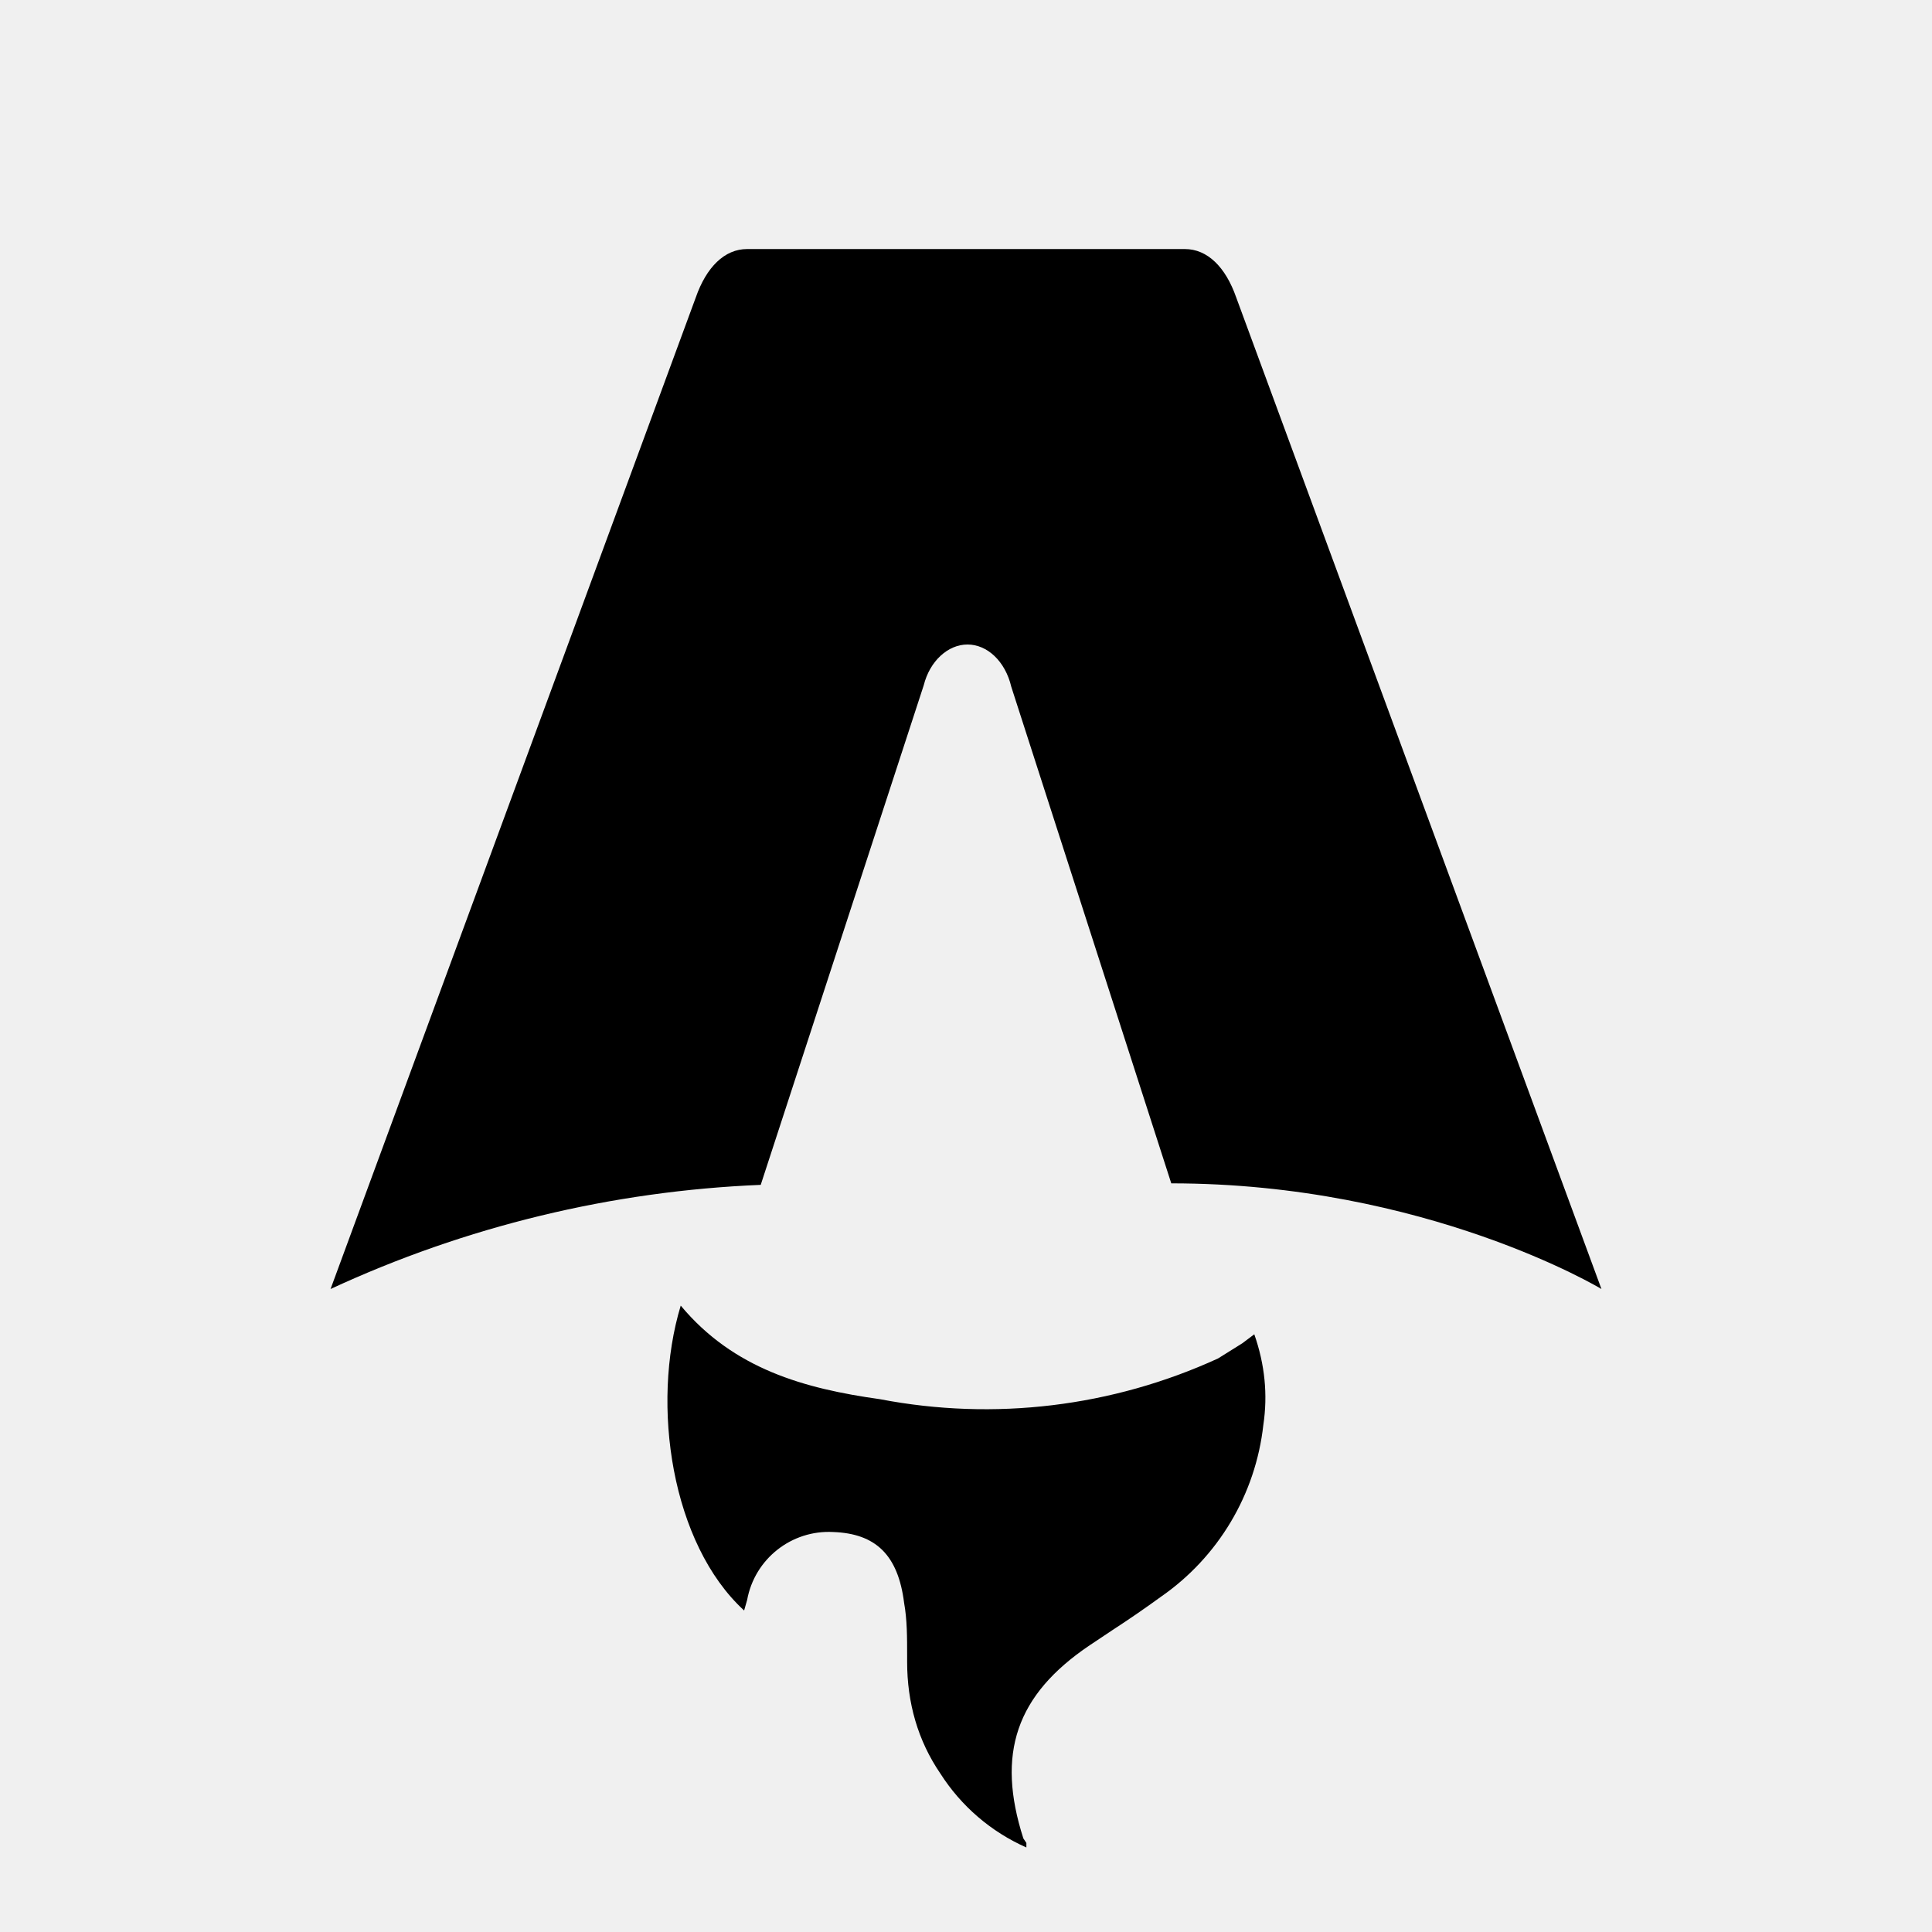
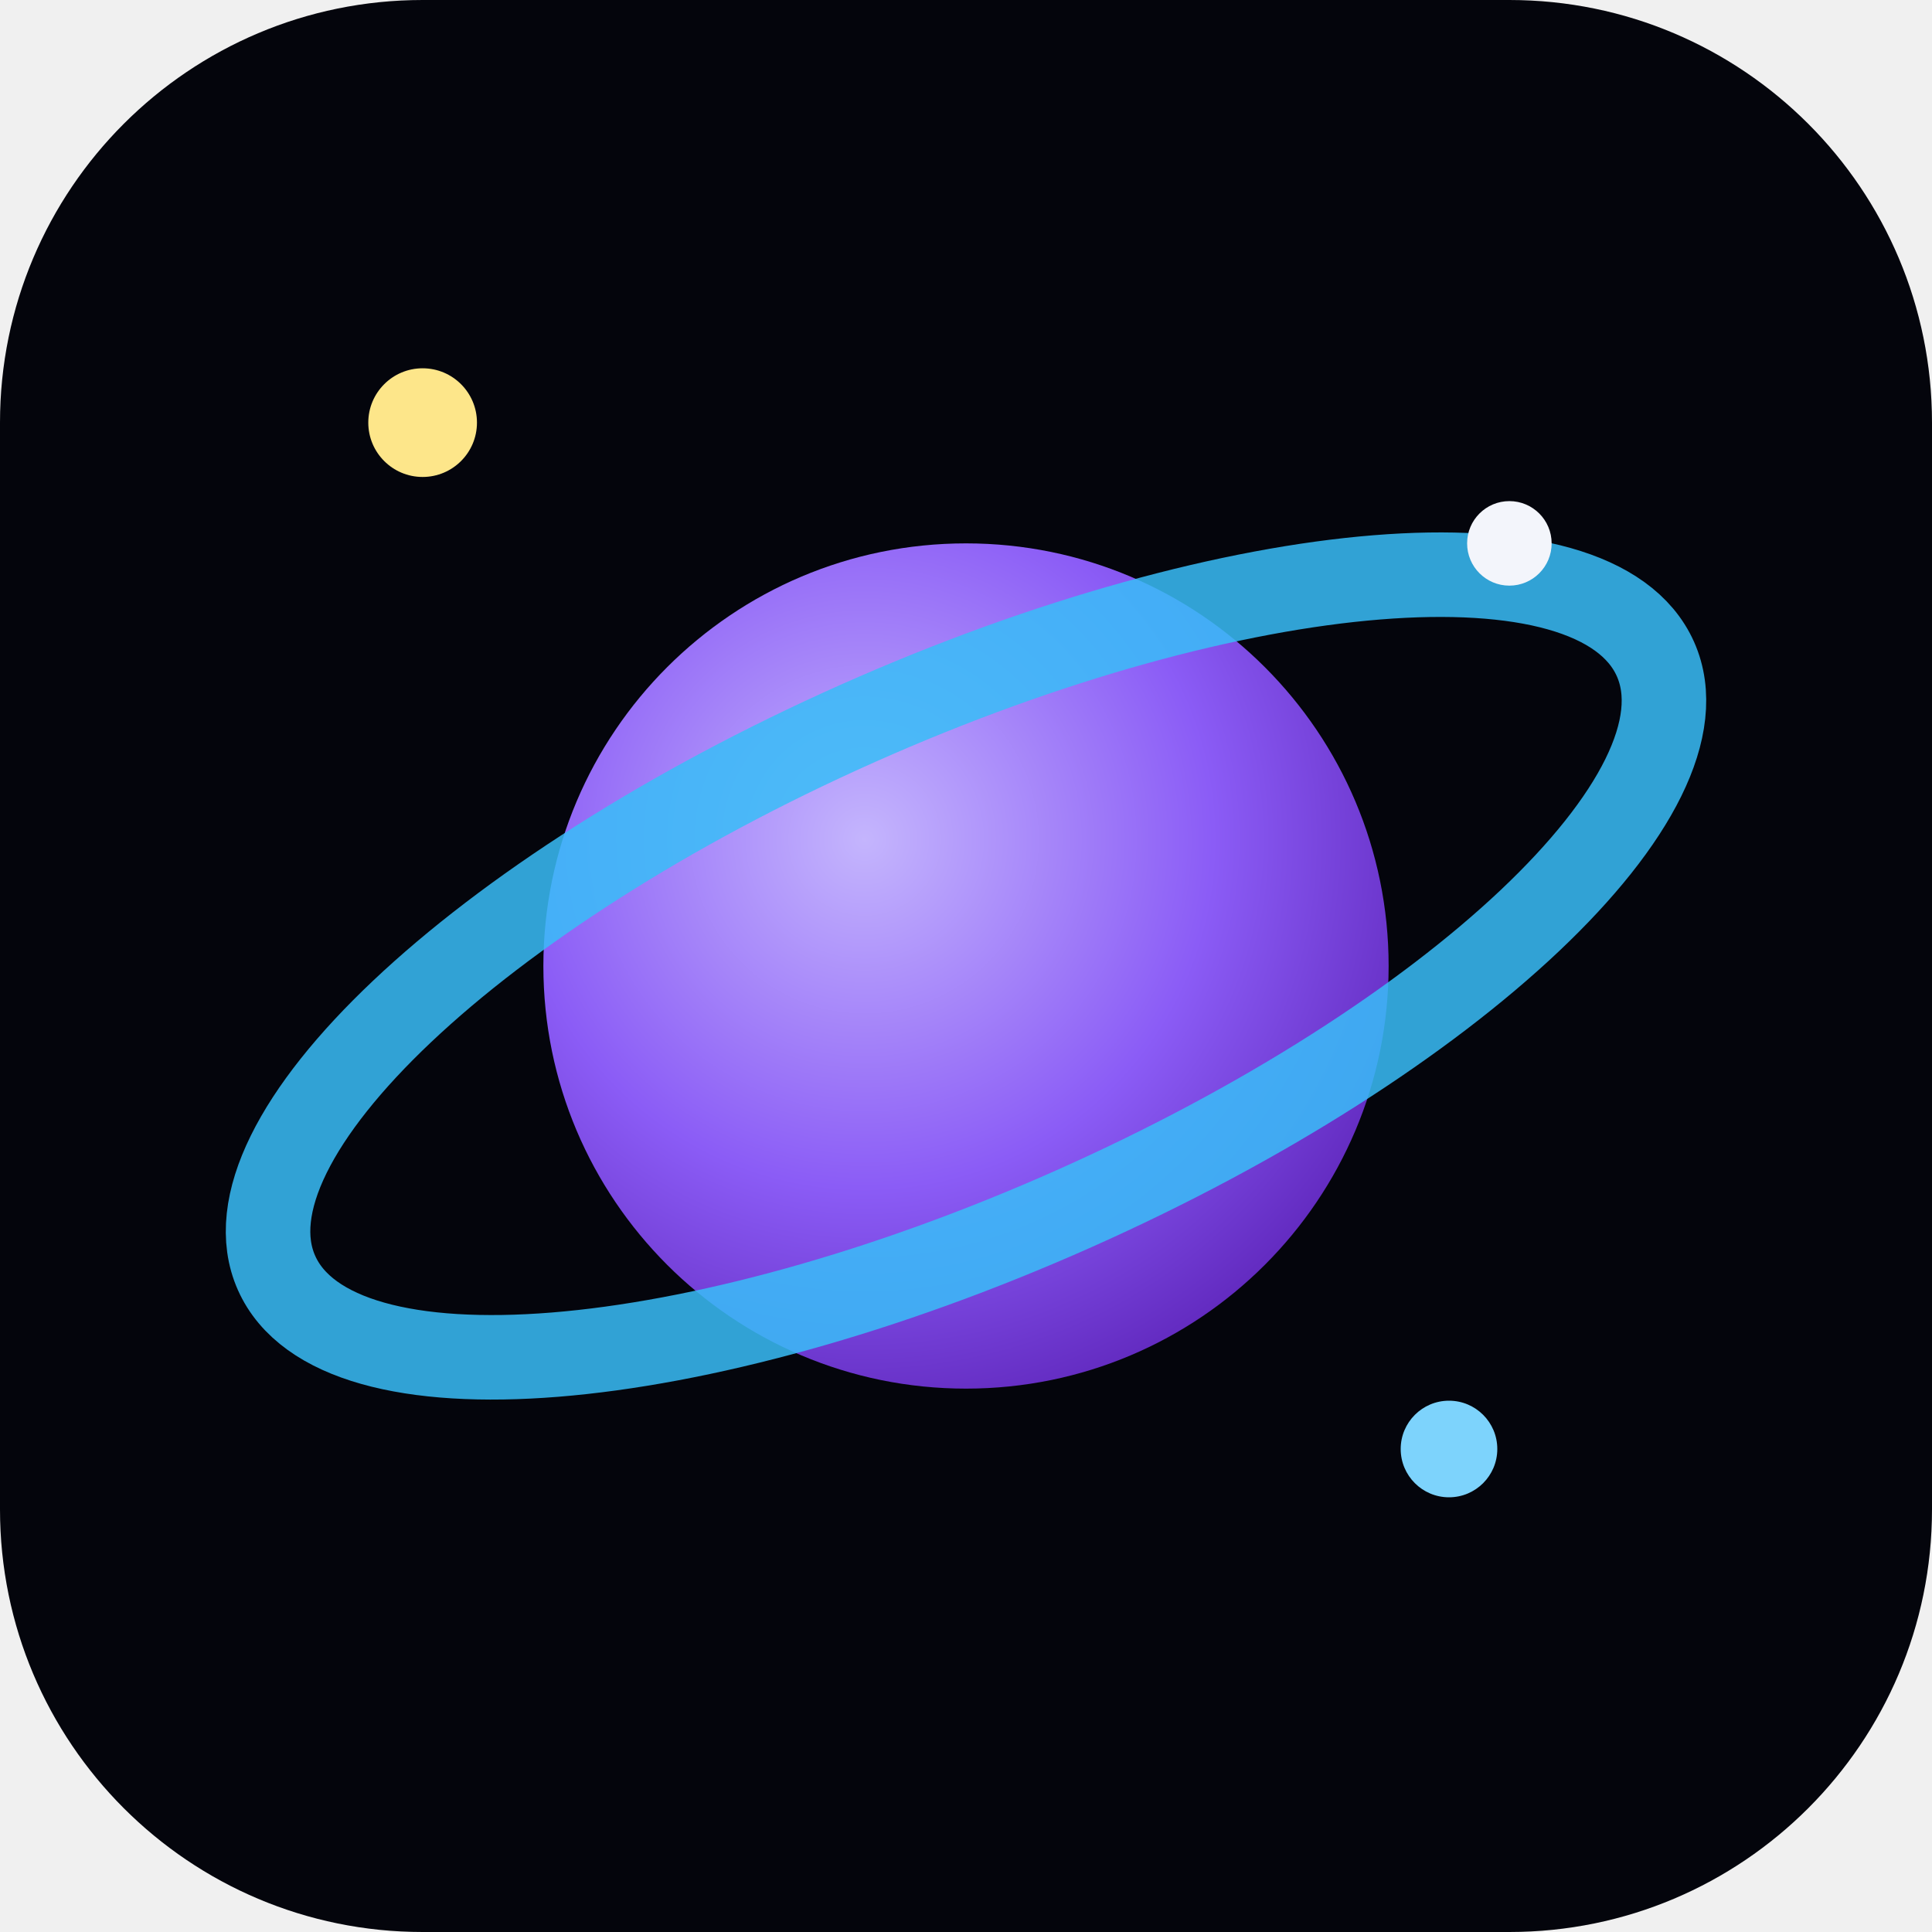
- <svg xmlns="http://www.w3.org/2000/svg" fill="none" viewBox="0 0 128 128">
-   <path d="M50.4 78.5a75.1 75.1 0 0 0-28.5 6.9l24.2-65.7c.7-2 1.9-3.2 3.4-3.2h29c1.5 0 2.7 1.2 3.4 3.2l24.2 65.7s-11.6-7-28.5-7L67 45.5c-.4-1.7-1.6-2.8-2.9-2.8-1.3 0-2.5 1.1-2.9 2.7L50.4 78.5Zm-1.1 28.2Zm-4.2-20.2c-2 6.6-.6 15.8 4.2 20.2a17.5 17.5 0 0 1 .2-.7 5.5 5.5 0 0 1 5.7-4.5c2.8.1 4.3 1.5 4.7 4.7.2 1.1.2 2.3.2 3.5v.4c0 2.7.7 5.2 2.2 7.4a13 13 0 0 0 5.7 4.9v-.3l-.2-.3c-1.8-5.6-.5-9.5 4.4-12.8l1.5-1a73 73 0 0 0 3.2-2.2 16 16 0 0 0 6.8-11.4c.3-2 .1-4-.6-6l-.8.6-1.6 1a37 37 0 0 1-22.4 2.7c-5-.7-9.7-2-13.2-6.2Z" />
-   <style>
-         path { fill: #000; }
-         @media (prefers-color-scheme: dark) {
-             path { fill: #FFF; }
-         }
-     </style>
+ <svg xmlns="http://www.w3.org/2000/svg" viewBox="0 0 32 32">
+   <defs>
+     <radialGradient id="p" cx="38%" cy="35%" r="75%">
+       <stop offset="0%" stop-color="#c4b5fd" />
+       <stop offset="55%" stop-color="#8b5cf6" />
+       <stop offset="100%" stop-color="#5b21b6" />
+     </radialGradient>
+   </defs>
+   <rect width="32" height="32" rx="7" fill="#04050c" />
+   <circle cx="16" cy="16" r="7" fill="url(#p)" />
+   <ellipse cx="16" cy="16" rx="12.5" ry="4.4" fill="none" stroke="#38bdf8" stroke-width="1.4" opacity="0.85" transform="rotate(-24 16 16)" />
+   <circle cx="7" cy="7" r="0.9" fill="#fde68a" />
+   <circle cx="25" cy="9" r="0.7" fill="#f3f5fb" />
+   <circle cx="24" cy="24" r="0.8" fill="#7dd3fc" />
</svg>
